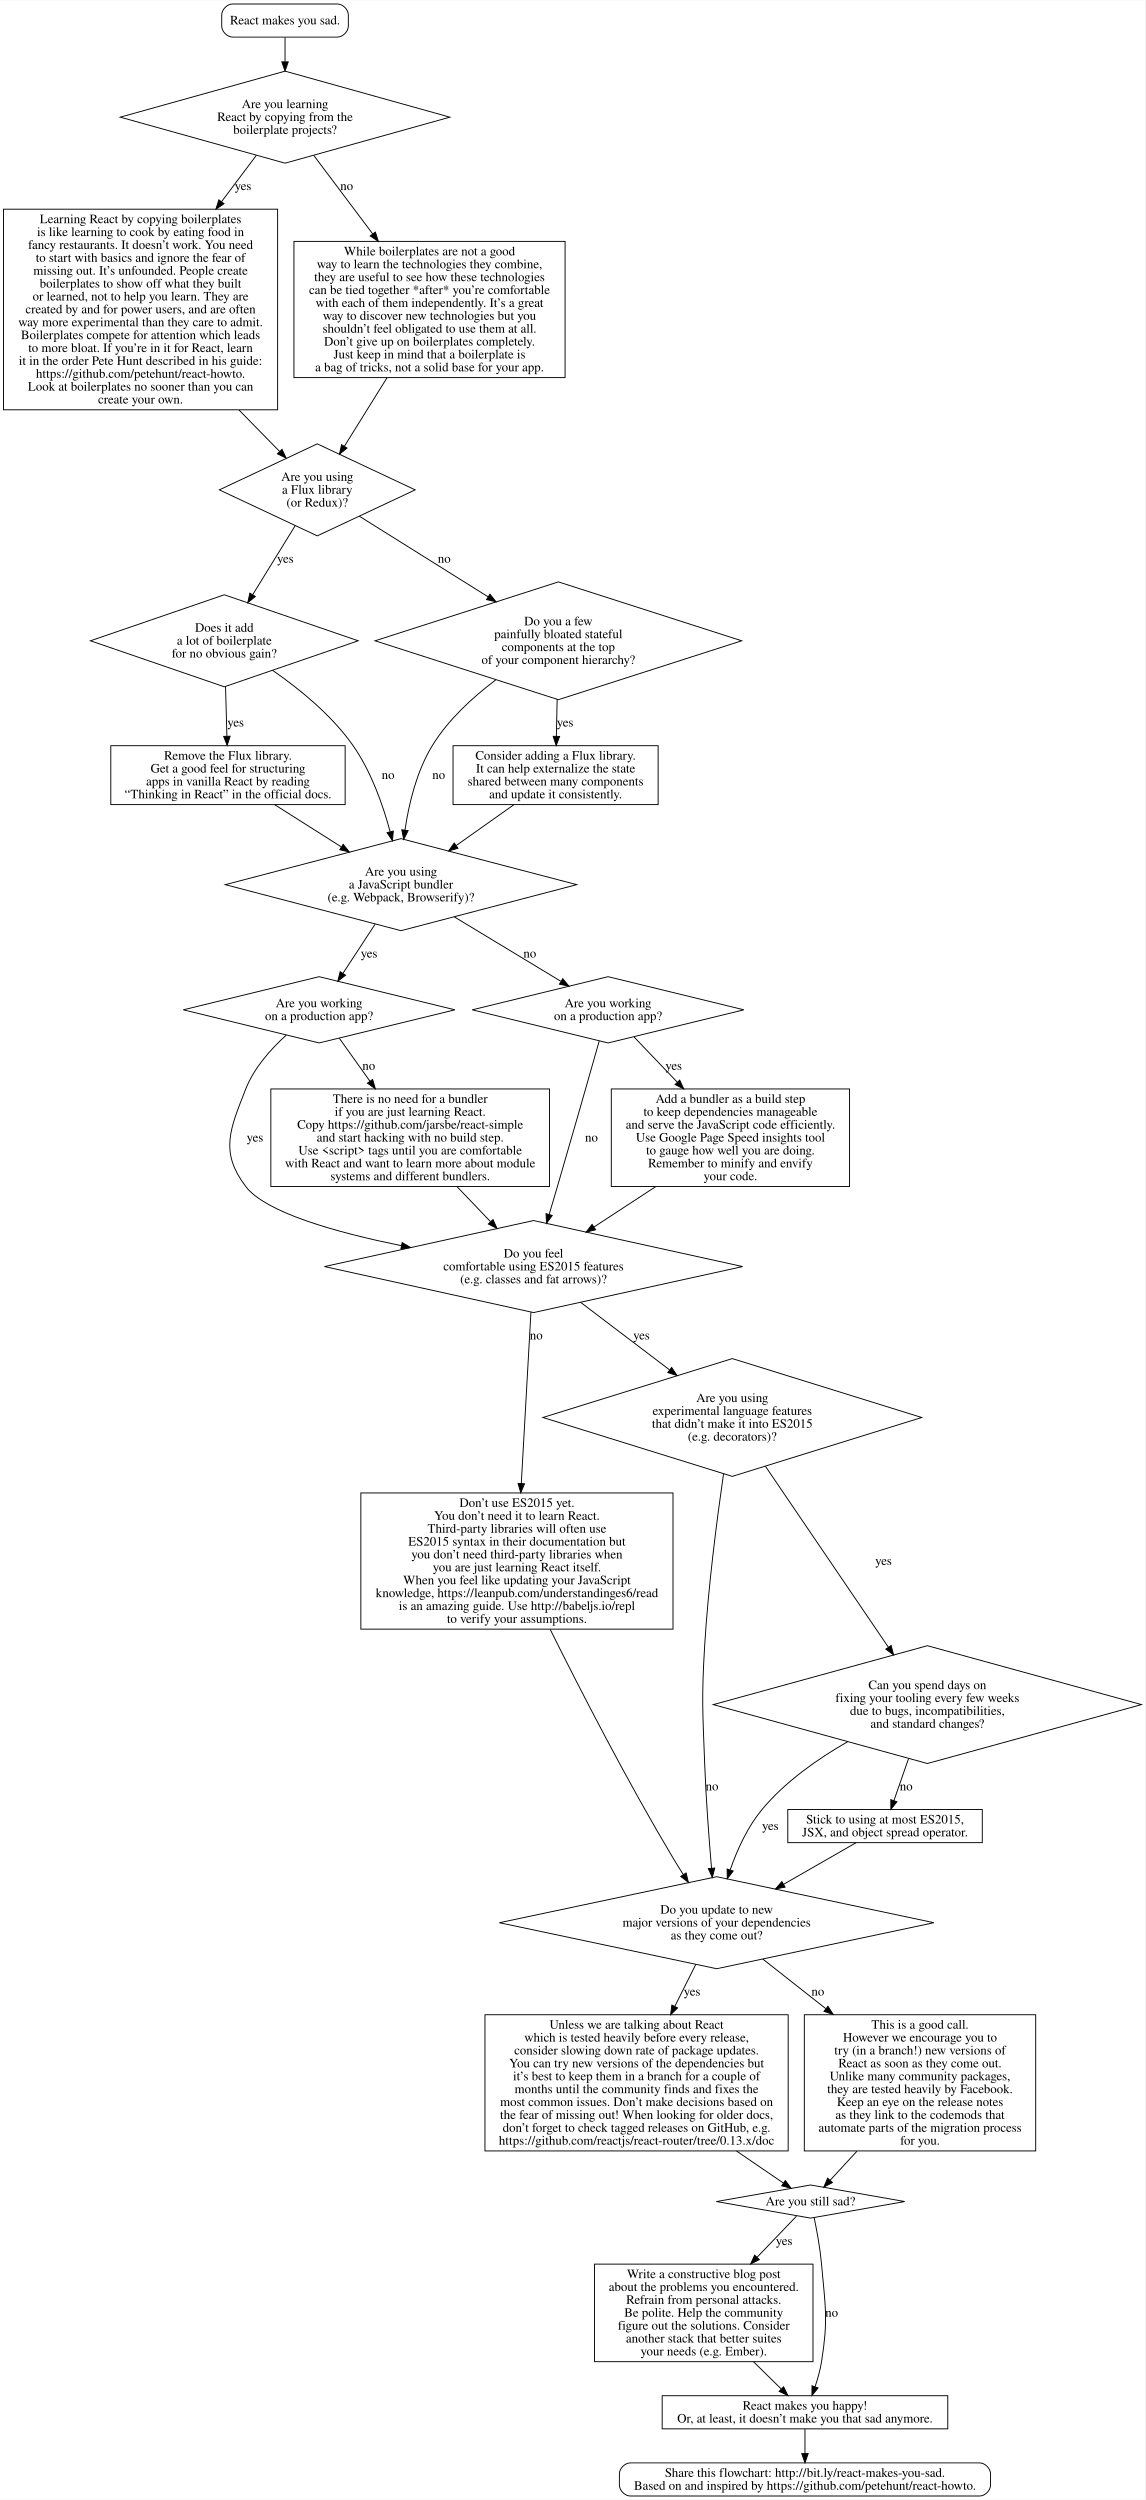
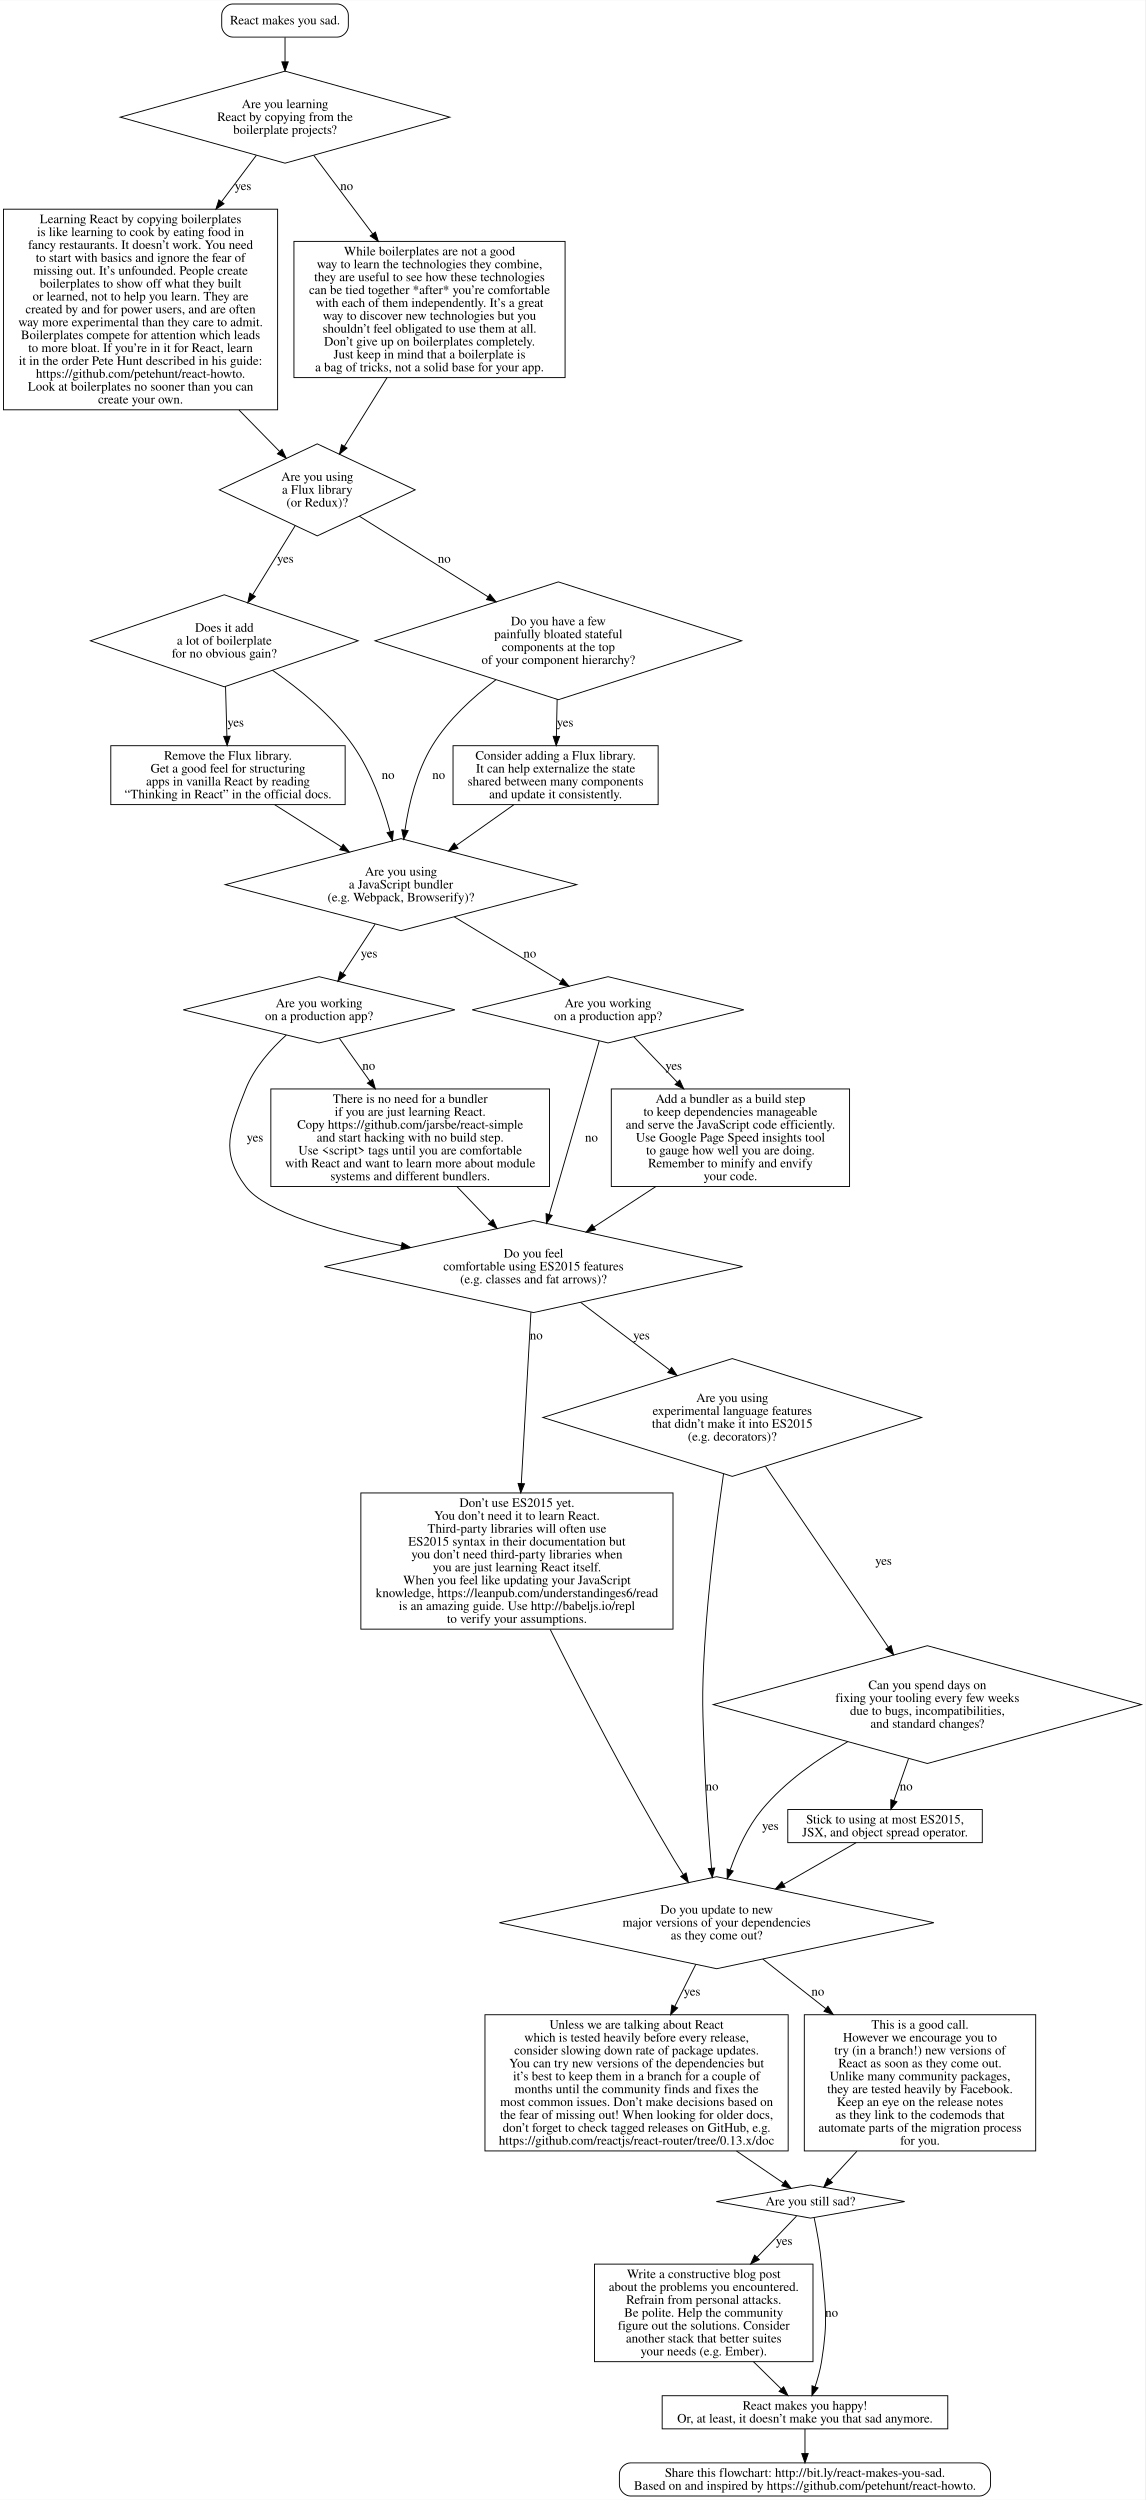
<svg xmlns="http://www.w3.org/2000/svg" width="1244pt" height="2716pt" viewBox="0.00 0.00 1244.29 2716.00">
  <g id="graph0" class="graph" transform="scale(1 1) rotate(0) translate(4 2712)">
    <polygon fill="white" stroke="transparent" points="-4,4 -4,-2712 1240.29,-2712 1240.29,4 -4,4" />
    <g id="node1" class="node">
      <path fill="none" stroke="black" d="M362.522,-2708C362.522,-2708 248.927,-2708 248.927,-2708 242.927,-2708 236.927,-2702 236.927,-2696 236.927,-2696 236.927,-2684 236.927,-2684 236.927,-2678 242.927,-2672 248.927,-2672 248.927,-2672 362.522,-2672 362.522,-2672 368.522,-2672 374.522,-2678 374.522,-2684 374.522,-2684 374.522,-2696 374.522,-2696 374.522,-2702 368.522,-2708 362.522,-2708" />
      <text text-anchor="middle" x="305.725" y="-2685.8" font-family="Times,serif" font-size="14.00">React makes you sad.</text>
    </g>
    <g id="node2" class="node">
      <polygon fill="none" stroke="black" points="305.725,-2635 126.644,-2585 305.725,-2535 484.805,-2585 305.725,-2635" />
      <text text-anchor="middle" x="305.725" y="-2594.8" font-family="Times,serif" font-size="14.00">Are you learning</text>
      <text text-anchor="middle" x="305.725" y="-2580.8" font-family="Times,serif" font-size="14.00">    React by copying from the</text>
      <text text-anchor="middle" x="305.725" y="-2566.8" font-family="Times,serif" font-size="14.00">    boilerplate projects?</text>
    </g>
    <g id="edge1" class="edge">
      <path fill="none" stroke="black" d="M305.725,-2671.71C305.725,-2664.12 305.725,-2654.85 305.725,-2645.22" />
      <polygon fill="black" stroke="black" points="309.225,-2645.11 305.725,-2635.11 302.225,-2645.11 309.225,-2645.11" />
    </g>
    <g id="node3" class="node">
      <polygon fill="none" stroke="black" points="297.674,-2485 -0.225,-2485 -0.225,-2267 297.674,-2267 297.674,-2485" />
      <text text-anchor="middle" x="148.725" y="-2469.8" font-family="Times,serif" font-size="14.00">Learning React by copying boilerplates</text>
      <text text-anchor="middle" x="148.725" y="-2455.8" font-family="Times,serif" font-size="14.00">    is like learning to cook by eating food in</text>
      <text text-anchor="middle" x="148.725" y="-2441.8" font-family="Times,serif" font-size="14.00">    fancy restaurants. It doesn’t work. You need</text>
      <text text-anchor="middle" x="148.725" y="-2427.8" font-family="Times,serif" font-size="14.00">    to start with basics and ignore the fear of</text>
      <text text-anchor="middle" x="148.725" y="-2413.8" font-family="Times,serif" font-size="14.00">    missing out. It’s unfounded. People create</text>
      <text text-anchor="middle" x="148.725" y="-2399.8" font-family="Times,serif" font-size="14.00">    boilerplates to show off what they built</text>
      <text text-anchor="middle" x="148.725" y="-2385.8" font-family="Times,serif" font-size="14.00">    or learned, not to help you learn. They are</text>
      <text text-anchor="middle" x="148.725" y="-2371.8" font-family="Times,serif" font-size="14.00">    created by and for power users, and are often</text>
      <text text-anchor="middle" x="148.725" y="-2357.8" font-family="Times,serif" font-size="14.00">    way more experimental than they care to admit.</text>
      <text text-anchor="middle" x="148.725" y="-2343.8" font-family="Times,serif" font-size="14.00">    Boilerplates compete for attention which leads</text>
      <text text-anchor="middle" x="148.725" y="-2329.8" font-family="Times,serif" font-size="14.00">    to more bloat. If you’re in it for React, learn</text>
      <text text-anchor="middle" x="148.725" y="-2315.8" font-family="Times,serif" font-size="14.00">    it in the order Pete Hunt described in his guide:</text>
      <text text-anchor="middle" x="148.725" y="-2301.8" font-family="Times,serif" font-size="14.00">    https://github.com/petehunt/react-howto.</text>
      <text text-anchor="middle" x="148.725" y="-2287.8" font-family="Times,serif" font-size="14.00">    Look at boilerplates no sooner than you can</text>
      <text text-anchor="middle" x="148.725" y="-2273.8" font-family="Times,serif" font-size="14.00">    create your own.</text>
    </g>
    <g id="edge2" class="edge">
      <path fill="none" stroke="black" d="M274.519,-2543.46C263.429,-2528.7 250.332,-2511.26 236.851,-2493.31" />
      <polygon fill="black" stroke="black" points="239.44,-2490.93 230.635,-2485.04 233.843,-2495.14 239.44,-2490.93" />
      <text text-anchor="middle" x="260.056" y="-2505.8" font-family="Times,serif" font-size="14.00">yes</text>
    </g>
    <g id="node4" class="node">
      <polygon fill="none" stroke="black" points="610.043,-2450 315.406,-2450 315.406,-2302 610.043,-2302 610.043,-2450" />
      <text text-anchor="middle" x="462.725" y="-2434.8" font-family="Times,serif" font-size="14.00">While boilerplates are not a good</text>
      <text text-anchor="middle" x="462.725" y="-2420.8" font-family="Times,serif" font-size="14.00">    way to learn the technologies they combine,</text>
      <text text-anchor="middle" x="462.725" y="-2406.8" font-family="Times,serif" font-size="14.00">    they are useful to see how these technologies</text>
      <text text-anchor="middle" x="462.725" y="-2392.8" font-family="Times,serif" font-size="14.00">    can be tied together *after* you’re comfortable</text>
      <text text-anchor="middle" x="462.725" y="-2378.8" font-family="Times,serif" font-size="14.00">    with each of them independently. It’s a great</text>
      <text text-anchor="middle" x="462.725" y="-2364.8" font-family="Times,serif" font-size="14.00">    way to discover new technologies but you</text>
      <text text-anchor="middle" x="462.725" y="-2350.8" font-family="Times,serif" font-size="14.00">    shouldn’t feel obligated to use them at all.</text>
      <text text-anchor="middle" x="462.725" y="-2336.8" font-family="Times,serif" font-size="14.00">    Don’t give up on boilerplates completely.</text>
      <text text-anchor="middle" x="462.725" y="-2322.8" font-family="Times,serif" font-size="14.00">    Just keep in mind that a boilerplate is</text>
      <text text-anchor="middle" x="462.725" y="-2308.8" font-family="Times,serif" font-size="14.00">    a bag of tricks, not a solid base for your app.</text>
    </g>
    <g id="edge3" class="edge">
      <path fill="none" stroke="black" d="M336.93,-2543.46C355.24,-2519.08 379.023,-2487.42 400.973,-2458.2" />
      <polygon fill="black" stroke="black" points="403.902,-2460.13 407.11,-2450.03 398.305,-2455.93 403.902,-2460.13" />
      <text text-anchor="middle" x="372.725" y="-2505.8" font-family="Times,serif" font-size="14.00">no</text>
    </g>
    <g id="node5" class="node">
      <polygon fill="none" stroke="black" points="340.725,-2230 234.31,-2180 340.725,-2130 447.139,-2180 340.725,-2230" />
      <text text-anchor="middle" x="340.725" y="-2189.8" font-family="Times,serif" font-size="14.00">Are you using</text>
      <text text-anchor="middle" x="340.725" y="-2175.8" font-family="Times,serif" font-size="14.00">    a Flux library</text>
      <text text-anchor="middle" x="340.725" y="-2161.8" font-family="Times,serif" font-size="14.00">    (or Redux)?</text>
    </g>
    <g id="edge4" class="edge">
      <path fill="none" stroke="black" d="M255.672,-2266.82C271.365,-2250.8 286.663,-2235.19 299.858,-2221.72" />
      <polygon fill="black" stroke="black" points="302.464,-2224.06 306.961,-2214.47 297.463,-2219.16 302.464,-2224.06" />
    </g>
    <g id="edge5" class="edge">
      <path fill="none" stroke="black" d="M416.602,-2301.9C401.054,-2276.92 384.133,-2249.74 370.224,-2227.39" />
      <polygon fill="black" stroke="black" points="373.11,-2225.41 364.854,-2218.77 367.167,-2229.1 373.11,-2225.41" />
    </g>
    <g id="node6" class="node">
      <polygon fill="none" stroke="black" points="239.725,-2066 94.266,-2016 239.725,-1966 385.184,-2016 239.725,-2066" />
      <text text-anchor="middle" x="239.725" y="-2025.8" font-family="Times,serif" font-size="14.00">Does it add</text>
      <text text-anchor="middle" x="239.725" y="-2011.8" font-family="Times,serif" font-size="14.00">    a lot of boilerplate</text>
      <text text-anchor="middle" x="239.725" y="-1997.8" font-family="Times,serif" font-size="14.00">    for no obvious gain?</text>
    </g>
    <g id="edge6" class="edge">
      <path fill="none" stroke="black" d="M316.789,-2141.13C302.969,-2118.69 285.439,-2090.23 270.591,-2066.12" />
      <polygon fill="black" stroke="black" points="273.478,-2064.13 265.254,-2057.45 267.518,-2067.8 273.478,-2064.13" />
      <text text-anchor="middle" x="306.056" y="-2100.8" font-family="Times,serif" font-size="14.00">yes</text>
    </g>
    <g id="node7" class="node">
      <polygon fill="none" stroke="black" points="602.725,-2080 403.523,-2016 602.725,-1952 801.926,-2016 602.725,-2080" />
-       <text text-anchor="middle" x="602.725" y="-2032.8" font-family="Times,serif" font-size="14.00">Do you a few</text>
+       <text text-anchor="middle" x="602.725" y="-2032.8" font-family="Times,serif" font-size="14.00">Do you have a few</text>
      <text text-anchor="middle" x="602.725" y="-2018.8" font-family="Times,serif" font-size="14.00">    painfully bloated stateful</text>
      <text text-anchor="middle" x="602.725" y="-2004.8" font-family="Times,serif" font-size="14.00">    components at the top</text>
      <text text-anchor="middle" x="602.725" y="-1990.8" font-family="Times,serif" font-size="14.00">    of your component hierarchy?</text>
    </g>
    <g id="edge7" class="edge">
      <path fill="none" stroke="black" d="M386.362,-2151.43C424.927,-2127.29 480.975,-2092.21 526.362,-2063.8" />
      <polygon fill="black" stroke="black" points="528.378,-2066.67 534.998,-2058.39 524.664,-2060.73 528.378,-2066.67" />
      <text text-anchor="middle" x="478.725" y="-2100.8" font-family="Times,serif" font-size="14.00">no</text>
    </g>
    <g id="node8" class="node">
      <polygon fill="none" stroke="black" points="371.053,-1902 116.396,-1902 116.396,-1838 371.053,-1838 371.053,-1902" />
      <text text-anchor="middle" x="243.725" y="-1886.8" font-family="Times,serif" font-size="14.00">Remove the Flux library.</text>
      <text text-anchor="middle" x="243.725" y="-1872.8" font-family="Times,serif" font-size="14.00">    Get a good feel for structuring</text>
      <text text-anchor="middle" x="243.725" y="-1858.8" font-family="Times,serif" font-size="14.00">    apps in vanilla React by reading</text>
      <text text-anchor="middle" x="243.725" y="-1844.8" font-family="Times,serif" font-size="14.00">    “Thinking in React” in the official docs.</text>
    </g>
    <g id="edge8" class="edge">
      <path fill="none" stroke="black" d="M241.09,-1966.16C241.57,-1948.65 242.104,-1929.15 242.565,-1912.32" />
      <polygon fill="black" stroke="black" points="246.067,-1912.31 242.842,-1902.22 239.069,-1912.12 246.067,-1912.31" />
      <text text-anchor="middle" x="252.056" y="-1922.8" font-family="Times,serif" font-size="14.00">yes</text>
    </g>
    <g id="node9" class="node">
      <polygon fill="none" stroke="black" points="431.725,-1801 240.758,-1751 431.725,-1701 622.692,-1751 431.725,-1801" />
      <text text-anchor="middle" x="431.725" y="-1760.8" font-family="Times,serif" font-size="14.00">Are you using</text>
      <text text-anchor="middle" x="431.725" y="-1746.8" font-family="Times,serif" font-size="14.00">    a JavaScript bundler</text>
      <text text-anchor="middle" x="431.725" y="-1732.8" font-family="Times,serif" font-size="14.00">    (e.g. Webpack, Browserify)?</text>
    </g>
    <g id="edge9" class="edge">
      <path fill="none" stroke="black" d="M292.156,-1983.91C321.483,-1963.62 356.667,-1935.02 379.725,-1902 399.19,-1874.12 411.939,-1838.3 419.94,-1808.54" />
      <polygon fill="black" stroke="black" points="423.369,-1809.26 422.474,-1798.71 416.59,-1807.52 423.369,-1809.26" />
      <text text-anchor="middle" x="417.725" y="-1865.8" font-family="Times,serif" font-size="14.00">no</text>
    </g>
    <g id="edge11" class="edge">
      <path fill="none" stroke="black" d="M534.725,-1973.53C509.524,-1954.56 482.924,-1930.11 465.725,-1902 448.913,-1874.53 440.39,-1839.67 436.081,-1810.38" />
      <polygon fill="black" stroke="black" points="439.523,-1809.71 434.725,-1800.27 432.585,-1810.65 439.523,-1809.71" />
      <text text-anchor="middle" x="472.725" y="-1865.8" font-family="Times,serif" font-size="14.00">no</text>
    </g>
    <g id="node10" class="node">
      <polygon fill="none" stroke="black" points="711.164,-1902 488.286,-1902 488.286,-1838 711.164,-1838 711.164,-1902" />
      <text text-anchor="middle" x="599.725" y="-1886.8" font-family="Times,serif" font-size="14.00">Consider adding a Flux library.</text>
      <text text-anchor="middle" x="599.725" y="-1872.8" font-family="Times,serif" font-size="14.00">    It can help externalize the state</text>
      <text text-anchor="middle" x="599.725" y="-1858.8" font-family="Times,serif" font-size="14.00">    shared between many components</text>
      <text text-anchor="middle" x="599.725" y="-1844.8" font-family="Times,serif" font-size="14.00">    and update it consistently.</text>
    </g>
    <g id="edge10" class="edge">
      <path fill="none" stroke="black" d="M601.417,-1952.39C601.139,-1938.82 600.851,-1924.81 600.593,-1912.28" />
      <polygon fill="black" stroke="black" points="604.09,-1912.07 600.385,-1902.14 597.091,-1912.21 604.09,-1912.07" />
      <text text-anchor="middle" x="610.056" y="-1922.8" font-family="Times,serif" font-size="14.00">yes</text>
    </g>
    <g id="edge13" class="edge">
      <path fill="none" stroke="black" d="M294.6,-1837.8C316.876,-1823.7 343.276,-1806.99 366.936,-1792.01" />
      <polygon fill="black" stroke="black" points="368.938,-1794.89 375.515,-1786.58 365.194,-1788.97 368.938,-1794.89" />
    </g>
    <g id="node11" class="node">
      <polygon fill="none" stroke="black" points="342.725,-1651 195.131,-1615 342.725,-1579 490.319,-1615 342.725,-1651" />
      <text text-anchor="middle" x="342.725" y="-1617.8" font-family="Times,serif" font-size="14.00">Are you working</text>
      <text text-anchor="middle" x="342.725" y="-1603.8" font-family="Times,serif" font-size="14.00">    on a production app?</text>
    </g>
    <g id="edge14" class="edge">
      <path fill="none" stroke="black" d="M403.564,-1707.97C392.376,-1690.87 379.587,-1671.33 368.631,-1654.59" />
      <polygon fill="black" stroke="black" points="371.492,-1652.57 363.087,-1646.12 365.634,-1656.4 371.492,-1652.57" />
      <text text-anchor="middle" x="397.056" y="-1671.8" font-family="Times,serif" font-size="14.00">yes</text>
    </g>
    <g id="node12" class="node">
      <polygon fill="none" stroke="black" points="656.725,-1651 509.131,-1615 656.725,-1579 804.319,-1615 656.725,-1651" />
      <text text-anchor="middle" x="656.725" y="-1617.8" font-family="Times,serif" font-size="14.00">Are you working</text>
      <text text-anchor="middle" x="656.725" y="-1603.8" font-family="Times,serif" font-size="14.00">    on a production app?</text>
    </g>
    <g id="edge15" class="edge">
      <path fill="none" stroke="black" d="M489.668,-1715.98C525.406,-1694.37 570.836,-1666.91 605.296,-1646.09" />
      <polygon fill="black" stroke="black" points="607.51,-1648.84 614.257,-1640.67 603.889,-1642.85 607.51,-1648.84" />
      <text text-anchor="middle" x="571.725" y="-1671.8" font-family="Times,serif" font-size="14.00">no</text>
    </g>
    <g id="edge12" class="edge">
      <path fill="none" stroke="black" d="M554.261,-1837.8C535.045,-1824.18 512.392,-1808.14 491.825,-1793.57" />
      <polygon fill="black" stroke="black" points="493.64,-1790.57 483.457,-1787.64 489.594,-1796.28 493.64,-1790.57" />
    </g>
    <g id="node13" class="node">
      <polygon fill="none" stroke="black" points="575.725,-1386 348.496,-1336 575.725,-1286 802.953,-1336 575.725,-1386" />
      <text text-anchor="middle" x="575.725" y="-1345.8" font-family="Times,serif" font-size="14.00">Do you feel</text>
      <text text-anchor="middle" x="575.725" y="-1331.8" font-family="Times,serif" font-size="14.00">    comfortable using ES2015 features</text>
      <text text-anchor="middle" x="575.725" y="-1317.8" font-family="Times,serif" font-size="14.00">    (e.g. classes and fat arrows)?</text>
    </g>
    <g id="edge16" class="edge">
      <path fill="none" stroke="black" d="M307.127,-1587.6C290.338,-1572.39 272.05,-1551.93 263.062,-1529 245.869,-1485.14 234.563,-1460.51 263.062,-1423 284.507,-1394.77 360.41,-1373.28 432.055,-1358.71" />
      <polygon fill="black" stroke="black" points="433.007,-1362.09 442.13,-1356.7 431.638,-1355.23 433.007,-1362.09" />
      <text text-anchor="middle" x="273.056" y="-1471.8" font-family="Times,serif" font-size="14.00">yes</text>
    </g>
    <g id="node14" class="node">
      <polygon fill="none" stroke="black" points="593.143,-1529 290.307,-1529 290.307,-1423 593.143,-1423 593.143,-1529" />
      <text text-anchor="middle" x="441.725" y="-1513.8" font-family="Times,serif" font-size="14.00">There is no need for a bundler</text>
      <text text-anchor="middle" x="441.725" y="-1499.8" font-family="Times,serif" font-size="14.00">    if you are just learning React.</text>
      <text text-anchor="middle" x="441.725" y="-1485.8" font-family="Times,serif" font-size="14.00">    Copy https://github.com/jarsbe/react-simple</text>
      <text text-anchor="middle" x="441.725" y="-1471.8" font-family="Times,serif" font-size="14.00">    and start hacking with no build step.</text>
      <text text-anchor="middle" x="441.725" y="-1457.8" font-family="Times,serif" font-size="14.00">    Use &lt;script&gt; tags until you are comfortable</text>
      <text text-anchor="middle" x="441.725" y="-1443.8" font-family="Times,serif" font-size="14.00">    with React and want to learn more about module</text>
      <text text-anchor="middle" x="441.725" y="-1429.8" font-family="Times,serif" font-size="14.00">    systems and different bundlers.</text>
    </g>
    <g id="edge17" class="edge">
      <path fill="none" stroke="black" d="M364.696,-1584.15C374.495,-1570.39 386.404,-1553.67 397.9,-1537.53" />
      <polygon fill="black" stroke="black" points="400.909,-1539.34 403.86,-1529.16 395.208,-1535.28 400.909,-1539.34" />
      <text text-anchor="middle" x="396.725" y="-1549.8" font-family="Times,serif" font-size="14.00">no</text>
    </g>
    <g id="edge19" class="edge">
      <path fill="none" stroke="black" d="M647.105,-1580.98C636.217,-1542.57 617.891,-1478.24 601.725,-1423 598.839,-1413.14 595.738,-1402.66 592.717,-1392.52" />
      <polygon fill="black" stroke="black" points="596.069,-1391.51 589.856,-1382.93 589.361,-1393.51 596.069,-1391.51" />
      <text text-anchor="middle" x="638.725" y="-1471.8" font-family="Times,serif" font-size="14.00">no</text>
    </g>
    <g id="node15" class="node">
      <polygon fill="none" stroke="black" points="919.175,-1529 660.274,-1529 660.274,-1423 919.175,-1423 919.175,-1529" />
      <text text-anchor="middle" x="789.725" y="-1513.8" font-family="Times,serif" font-size="14.00">Add a bundler as a build step</text>
      <text text-anchor="middle" x="789.725" y="-1499.8" font-family="Times,serif" font-size="14.00">    to keep dependencies manageable</text>
      <text text-anchor="middle" x="789.725" y="-1485.8" font-family="Times,serif" font-size="14.00">    and serve the JavaScript code efficiently.</text>
      <text text-anchor="middle" x="789.725" y="-1471.8" font-family="Times,serif" font-size="14.00">    Use Google Page Speed insights tool</text>
      <text text-anchor="middle" x="789.725" y="-1457.8" font-family="Times,serif" font-size="14.00">    to gauge how well you are doing.</text>
      <text text-anchor="middle" x="789.725" y="-1443.8" font-family="Times,serif" font-size="14.00">    Remember to minify and envify</text>
      <text text-anchor="middle" x="789.725" y="-1429.8" font-family="Times,serif" font-size="14.00">    your code.</text>
    </g>
    <g id="edge18" class="edge">
      <path fill="none" stroke="black" d="M684.93,-1585.52C698.675,-1571.16 715.73,-1553.33 732.061,-1536.26" />
      <polygon fill="black" stroke="black" points="734.62,-1538.65 739.004,-1529.01 729.562,-1533.81 734.62,-1538.65" />
      <text text-anchor="middle" x="728.056" y="-1549.8" font-family="Times,serif" font-size="14.00">yes</text>
    </g>
    <g id="node16" class="node">
      <polygon fill="none" stroke="black" points="727.318,-1090 388.131,-1090 388.131,-942 727.318,-942 727.318,-1090" />
      <text text-anchor="middle" x="557.725" y="-1074.8" font-family="Times,serif" font-size="14.00">Don’t use ES2015 yet.</text>
      <text text-anchor="middle" x="557.725" y="-1060.8" font-family="Times,serif" font-size="14.00">    You don’t need it to learn React.</text>
      <text text-anchor="middle" x="557.725" y="-1046.8" font-family="Times,serif" font-size="14.00">    Third-party libraries will often use</text>
      <text text-anchor="middle" x="557.725" y="-1032.8" font-family="Times,serif" font-size="14.00">    ES2015 syntax in their documentation but</text>
      <text text-anchor="middle" x="557.725" y="-1018.8" font-family="Times,serif" font-size="14.00">    you don’t need third-party libraries when</text>
      <text text-anchor="middle" x="557.725" y="-1004.8" font-family="Times,serif" font-size="14.00">    you are just learning React itself.</text>
      <text text-anchor="middle" x="557.725" y="-990.8" font-family="Times,serif" font-size="14.00">    When you feel like updating your JavaScript</text>
      <text text-anchor="middle" x="557.725" y="-976.8" font-family="Times,serif" font-size="14.00">    knowledge, https://leanpub.com/understandinges6/read</text>
      <text text-anchor="middle" x="557.725" y="-962.8" font-family="Times,serif" font-size="14.00">    is an amazing guide. Use http://babeljs.io/repl</text>
      <text text-anchor="middle" x="557.725" y="-948.8" font-family="Times,serif" font-size="14.00">    to verify your assumptions.</text>
    </g>
    <g id="edge22" class="edge">
      <path fill="none" stroke="black" d="M572.932,-1286.35C570.141,-1236.73 565.797,-1159.51 562.465,-1100.28" />
      <polygon fill="black" stroke="black" points="565.954,-1099.97 561.898,-1090.18 558.965,-1100.37 565.954,-1099.97" />
      <text text-anchor="middle" x="578.725" y="-1256.8" font-family="Times,serif" font-size="14.00">no</text>
    </g>
    <g id="node17" class="node">
      <polygon fill="none" stroke="black" points="791.725,-1236 585.92,-1172 791.725,-1108 997.529,-1172 791.725,-1236" />
      <text text-anchor="middle" x="791.725" y="-1188.8" font-family="Times,serif" font-size="14.00">Are you using</text>
      <text text-anchor="middle" x="791.725" y="-1174.8" font-family="Times,serif" font-size="14.00">    experimental language features</text>
      <text text-anchor="middle" x="791.725" y="-1160.8" font-family="Times,serif" font-size="14.00">    that didn’t make it into ES2015</text>
      <text text-anchor="middle" x="791.725" y="-1146.8" font-family="Times,serif" font-size="14.00">    (e.g. decorators)?</text>
    </g>
    <g id="edge23" class="edge">
      <path fill="none" stroke="black" d="M626.914,-1297.13C655.773,-1275.22 692.198,-1247.57 723.461,-1223.83" />
      <polygon fill="black" stroke="black" points="725.861,-1226.4 731.709,-1217.57 721.628,-1220.83 725.861,-1226.4" />
      <text text-anchor="middle" x="693.056" y="-1256.8" font-family="Times,serif" font-size="14.00">yes</text>
    </g>
    <g id="edge21" class="edge">
      <path fill="none" stroke="black" d="M492.767,-1422.67C504.649,-1410.26 517.242,-1397.1 528.931,-1384.89" />
      <polygon fill="black" stroke="black" points="531.691,-1387.07 536.077,-1377.42 526.634,-1382.23 531.691,-1387.07" />
    </g>
    <g id="edge20" class="edge">
      <path fill="none" stroke="black" d="M708.515,-1422.87C686.38,-1408.39 662.679,-1392.89 641.516,-1379.04" />
      <polygon fill="black" stroke="black" points="643.208,-1375.97 632.924,-1373.42 639.376,-1381.82 643.208,-1375.97" />
    </g>
    <g id="node18" class="node">
      <polygon fill="none" stroke="black" points="774.725,-673 538.627,-623 774.725,-573 1010.82,-623 774.725,-673" />
      <text text-anchor="middle" x="774.725" y="-632.8" font-family="Times,serif" font-size="14.00">Do you update to new</text>
      <text text-anchor="middle" x="774.725" y="-618.8" font-family="Times,serif" font-size="14.00">    major versions of your dependencies</text>
      <text text-anchor="middle" x="774.725" y="-604.8" font-family="Times,serif" font-size="14.00">    as they come out?</text>
    </g>
    <g id="edge24" class="edge">
      <path fill="none" stroke="black" d="M593.831,-941.799C626.982,-875.084 678.445,-774.964 728.725,-691 731.774,-685.908 735.048,-680.674 738.394,-675.477" />
      <polygon fill="black" stroke="black" points="741.523,-677.087 744.064,-666.801 735.663,-673.257 741.523,-677.087" />
    </g>
    <g id="edge26" class="edge">
      <path fill="none" stroke="black" d="M782.236,-1110.78C774.977,-1060.7 765.579,-987.962 761.725,-924 758.302,-867.214 759.592,-852.849 761.725,-796 763.147,-758.086 766.317,-715.596 769.171,-682.213" />
      <polygon fill="black" stroke="black" points="772.666,-682.426 770.044,-672.161 765.692,-681.821 772.666,-682.426" />
      <text text-anchor="middle" x="769.725" y="-766.8" font-family="Times,serif" font-size="14.00">no</text>
    </g>
    <g id="node19" class="node">
      <polygon fill="none" stroke="black" points="1003.72,-924 771.086,-860 1003.72,-796 1236.36,-860 1003.72,-924" />
      <text text-anchor="middle" x="1003.72" y="-876.8" font-family="Times,serif" font-size="14.00">Can you spend days on</text>
      <text text-anchor="middle" x="1003.72" y="-862.8" font-family="Times,serif" font-size="14.00">    fixing your tooling every few weeks</text>
      <text text-anchor="middle" x="1003.72" y="-848.8" font-family="Times,serif" font-size="14.00">    due to bugs, incompatibilities,</text>
      <text text-anchor="middle" x="1003.72" y="-834.8" font-family="Times,serif" font-size="14.00">    and standard changes?</text>
    </g>
    <g id="edge25" class="edge">
      <path fill="none" stroke="black" d="M827.688,-1119.07C864.675,-1064.64 922.257,-979.896 961.413,-922.271" />
      <polygon fill="black" stroke="black" points="964.326,-924.21 967.051,-913.972 958.536,-920.276 964.326,-924.21" />
      <text text-anchor="middle" x="956.056" y="-1011.8" font-family="Times,serif" font-size="14.00">yes</text>
    </g>
    <g id="node21" class="node">
      <polygon fill="none" stroke="black" points="852.46,-523 522.989,-523 522.989,-375 852.46,-375 852.46,-523" />
      <text text-anchor="middle" x="687.725" y="-507.8" font-family="Times,serif" font-size="14.00">Unless we are talking about React</text>
      <text text-anchor="middle" x="687.725" y="-493.8" font-family="Times,serif" font-size="14.00">    which is tested heavily before every release,</text>
      <text text-anchor="middle" x="687.725" y="-479.8" font-family="Times,serif" font-size="14.00">    consider slowing down rate of package updates.</text>
      <text text-anchor="middle" x="687.725" y="-465.8" font-family="Times,serif" font-size="14.00">    You can try new versions of the dependencies but</text>
      <text text-anchor="middle" x="687.725" y="-451.8" font-family="Times,serif" font-size="14.00">    it’s best to keep them in a branch for a couple of</text>
      <text text-anchor="middle" x="687.725" y="-437.8" font-family="Times,serif" font-size="14.00">    months until the community finds and fixes the</text>
      <text text-anchor="middle" x="687.725" y="-423.8" font-family="Times,serif" font-size="14.00">    most common issues. Don’t make decisions based on</text>
      <text text-anchor="middle" x="687.725" y="-409.8" font-family="Times,serif" font-size="14.00">    the fear of missing out! When looking for older docs,</text>
      <text text-anchor="middle" x="687.725" y="-395.8" font-family="Times,serif" font-size="14.00">    don’t forget to check tagged releases on GitHub, e.g.</text>
      <text text-anchor="middle" x="687.725" y="-381.8" font-family="Times,serif" font-size="14.00">    https://github.com/reactjs/react-router/tree/0.13.x/doc</text>
    </g>
    <g id="edge30" class="edge">
      <path fill="none" stroke="black" d="M752.093,-577.738C745.107,-563.765 737.179,-547.91 729.334,-532.219" />
      <polygon fill="black" stroke="black" points="732.334,-530.393 724.732,-523.014 726.073,-533.524 732.334,-530.393" />
      <text text-anchor="middle" x="748.056" y="-543.8" font-family="Times,serif" font-size="14.00">yes</text>
    </g>
    <g id="node22" class="node">
      <polygon fill="none" stroke="black" points="1121.44,-523 870.014,-523 870.014,-375 1121.44,-375 1121.44,-523" />
      <text text-anchor="middle" x="995.725" y="-507.8" font-family="Times,serif" font-size="14.00">This is a good call.</text>
      <text text-anchor="middle" x="995.725" y="-493.8" font-family="Times,serif" font-size="14.00">    However we encourage you to</text>
      <text text-anchor="middle" x="995.725" y="-479.8" font-family="Times,serif" font-size="14.00">    try (in a branch!) new versions of</text>
      <text text-anchor="middle" x="995.725" y="-465.8" font-family="Times,serif" font-size="14.00">    React as soon as they come out.</text>
      <text text-anchor="middle" x="995.725" y="-451.8" font-family="Times,serif" font-size="14.00">    Unlike many community packages,</text>
      <text text-anchor="middle" x="995.725" y="-437.8" font-family="Times,serif" font-size="14.00">    they are tested heavily by Facebook.</text>
      <text text-anchor="middle" x="995.725" y="-423.8" font-family="Times,serif" font-size="14.00">    Keep an eye on the release notes</text>
      <text text-anchor="middle" x="995.725" y="-409.8" font-family="Times,serif" font-size="14.00">    as they link to the codemods that</text>
      <text text-anchor="middle" x="995.725" y="-395.8" font-family="Times,serif" font-size="14.00">    automate parts of the migration process</text>
      <text text-anchor="middle" x="995.725" y="-381.8" font-family="Times,serif" font-size="14.00">    for you.</text>
    </g>
    <g id="edge31" class="edge">
      <path fill="none" stroke="black" d="M824.873,-583.517C845.239,-567.482 869.551,-548.34 893.357,-529.597" />
      <polygon fill="black" stroke="black" points="895.713,-532.197 901.405,-523.261 891.383,-526.697 895.713,-532.197" />
      <text text-anchor="middle" x="884.725" y="-543.8" font-family="Times,serif" font-size="14.00">no</text>
    </g>
    <g id="edge27" class="edge">
      <path fill="none" stroke="black" d="M917.201,-819.729C884.526,-801.068 849.209,-776.256 824.062,-746 808.37,-727.118 797.187,-702.606 789.481,-680.439" />
      <polygon fill="black" stroke="black" points="792.749,-679.172 786.285,-670.777 786.103,-681.371 792.749,-679.172" />
      <text text-anchor="middle" x="833.056" y="-723.8" font-family="Times,serif" font-size="14.00">yes</text>
    </g>
    <g id="node20" class="node">
      <polygon fill="none" stroke="black" points="1063.4,-746 852.045,-746 852.045,-710 1063.4,-710 1063.4,-746" />
      <text text-anchor="middle" x="957.725" y="-730.8" font-family="Times,serif" font-size="14.00">Stick to using at most ES2015,</text>
      <text text-anchor="middle" x="957.725" y="-716.8" font-family="Times,serif" font-size="14.00">    JSX, and object spread operator.</text>
    </g>
    <g id="edge28" class="edge">
      <path fill="none" stroke="black" d="M983.28,-801.334C977.735,-785.422 971.99,-768.934 967.354,-755.632" />
      <polygon fill="black" stroke="black" points="970.643,-754.434 964.047,-746.143 964.033,-756.738 970.643,-754.434" />
      <text text-anchor="middle" x="980.725" y="-766.8" font-family="Times,serif" font-size="14.00">no</text>
    </g>
    <g id="edge29" class="edge">
      <path fill="none" stroke="black" d="M926.266,-709.95C904.596,-697.516 874.882,-680.467 847.504,-664.759" />
      <polygon fill="black" stroke="black" points="849.126,-661.654 838.71,-659.713 845.642,-667.725 849.126,-661.654" />
    </g>
    <g id="node23" class="node">
      <polygon fill="none" stroke="black" points="876.725,-338 774.387,-320 876.725,-302 979.063,-320 876.725,-338" />
      <text text-anchor="middle" x="876.725" y="-315.8" font-family="Times,serif" font-size="14.00">Are you still sad?</text>
    </g>
    <g id="edge32" class="edge">
      <path fill="none" stroke="black" d="M796.298,-374.895C815.101,-362.061 833.144,-349.745 847.358,-340.044" />
      <polygon fill="black" stroke="black" points="849.4,-342.888 855.687,-334.359 845.454,-337.106 849.4,-342.888" />
    </g>
    <g id="edge33" class="edge">
      <path fill="none" stroke="black" d="M927.191,-374.708C916.642,-363.272 906.48,-352.256 898.075,-343.145" />
      <polygon fill="black" stroke="black" points="900.528,-340.642 891.175,-335.665 895.383,-345.388 900.528,-340.642" />
    </g>
    <g id="node24" class="node">
      <polygon fill="none" stroke="black" points="879.442,-252 642.007,-252 642.007,-146 879.442,-146 879.442,-252" />
      <text text-anchor="middle" x="760.725" y="-236.8" font-family="Times,serif" font-size="14.00">Write a constructive blog post</text>
      <text text-anchor="middle" x="760.725" y="-222.8" font-family="Times,serif" font-size="14.00">    about the problems you encountered.</text>
      <text text-anchor="middle" x="760.725" y="-208.8" font-family="Times,serif" font-size="14.00">    Refrain from personal attacks.</text>
      <text text-anchor="middle" x="760.725" y="-194.8" font-family="Times,serif" font-size="14.00">    Be polite. Help the community</text>
      <text text-anchor="middle" x="760.725" y="-180.8" font-family="Times,serif" font-size="14.00">    figure out the solutions. Consider</text>
      <text text-anchor="middle" x="760.725" y="-166.8" font-family="Times,serif" font-size="14.00">    another stack that better suites</text>
      <text text-anchor="middle" x="760.725" y="-152.8" font-family="Times,serif" font-size="14.00">    your needs (e.g. Ember).</text>
    </g>
    <g id="edge34" class="edge">
      <path fill="none" stroke="black" d="M861.56,-304.181C850.482,-292.627 834.695,-276.159 818.892,-259.674" />
      <polygon fill="black" stroke="black" points="821.093,-256.913 811.646,-252.116 816.04,-261.757 821.093,-256.913" />
      <text text-anchor="middle" x="848.056" y="-272.8" font-family="Times,serif" font-size="14.00">yes</text>
    </g>
    <g id="node25" class="node">
      <polygon fill="none" stroke="black" points="1025.9,-109 715.548,-109 715.548,-73 1025.9,-73 1025.9,-109" />
      <text text-anchor="middle" x="870.725" y="-93.8" font-family="Times,serif" font-size="14.00">React makes you happy!</text>
      <text text-anchor="middle" x="870.725" y="-79.8" font-family="Times,serif" font-size="14.00">    Or, at least, it doesn’t make you that sad anymore.</text>
    </g>
    <g id="edge35" class="edge">
      <path fill="none" stroke="black" d="M880.681,-302.5C883.56,-288.832 887.208,-269.316 888.725,-252 892.834,-205.068 896.144,-192.523 888.725,-146 887.28,-136.943 884.577,-127.353 881.697,-118.76" />
      <polygon fill="black" stroke="black" points="884.953,-117.469 878.299,-109.224 878.359,-119.818 884.953,-117.469" />
      <text text-anchor="middle" x="899.725" y="-194.8" font-family="Times,serif" font-size="14.00">no</text>
    </g>
    <g id="edge36" class="edge">
      <path fill="none" stroke="black" d="M814.758,-145.949C825.285,-135.614 835.859,-125.232 844.937,-116.318" />
      <polygon fill="black" stroke="black" points="847.494,-118.713 852.177,-109.21 842.59,-113.718 847.494,-118.713" />
    </g>
    <g id="node26" class="node">
      <path fill="none" stroke="black" d="M1060.38,-36C1060.38,-36 681.072,-36 681.072,-36 675.072,-36 669.072,-30 669.072,-24 669.072,-24 669.072,-12 669.072,-12 669.072,-6 675.072,-0 681.072,-0 681.072,-0 1060.38,-0 1060.38,-0 1066.38,-0 1072.38,-6 1072.38,-12 1072.38,-12 1072.38,-24 1072.38,-24 1072.38,-30 1066.38,-36 1060.38,-36" />
      <text text-anchor="middle" x="870.725" y="-20.8" font-family="Times,serif" font-size="14.00">Share this flowchart: http://bit.ly/react-makes-you-sad.</text>
      <text text-anchor="middle" x="870.725" y="-6.8" font-family="Times,serif" font-size="14.00">    Based on and inspired by https://github.com/petehunt/react-howto.</text>
    </g>
    <g id="edge37" class="edge">
      <path fill="none" stroke="black" d="M870.725,-72.955C870.725,-64.883 870.725,-55.176 870.725,-46.182" />
      <polygon fill="black" stroke="black" points="874.225,-46.09 870.725,-36.09 867.225,-46.09 874.225,-46.09" />
    </g>
  </g>
</svg>
